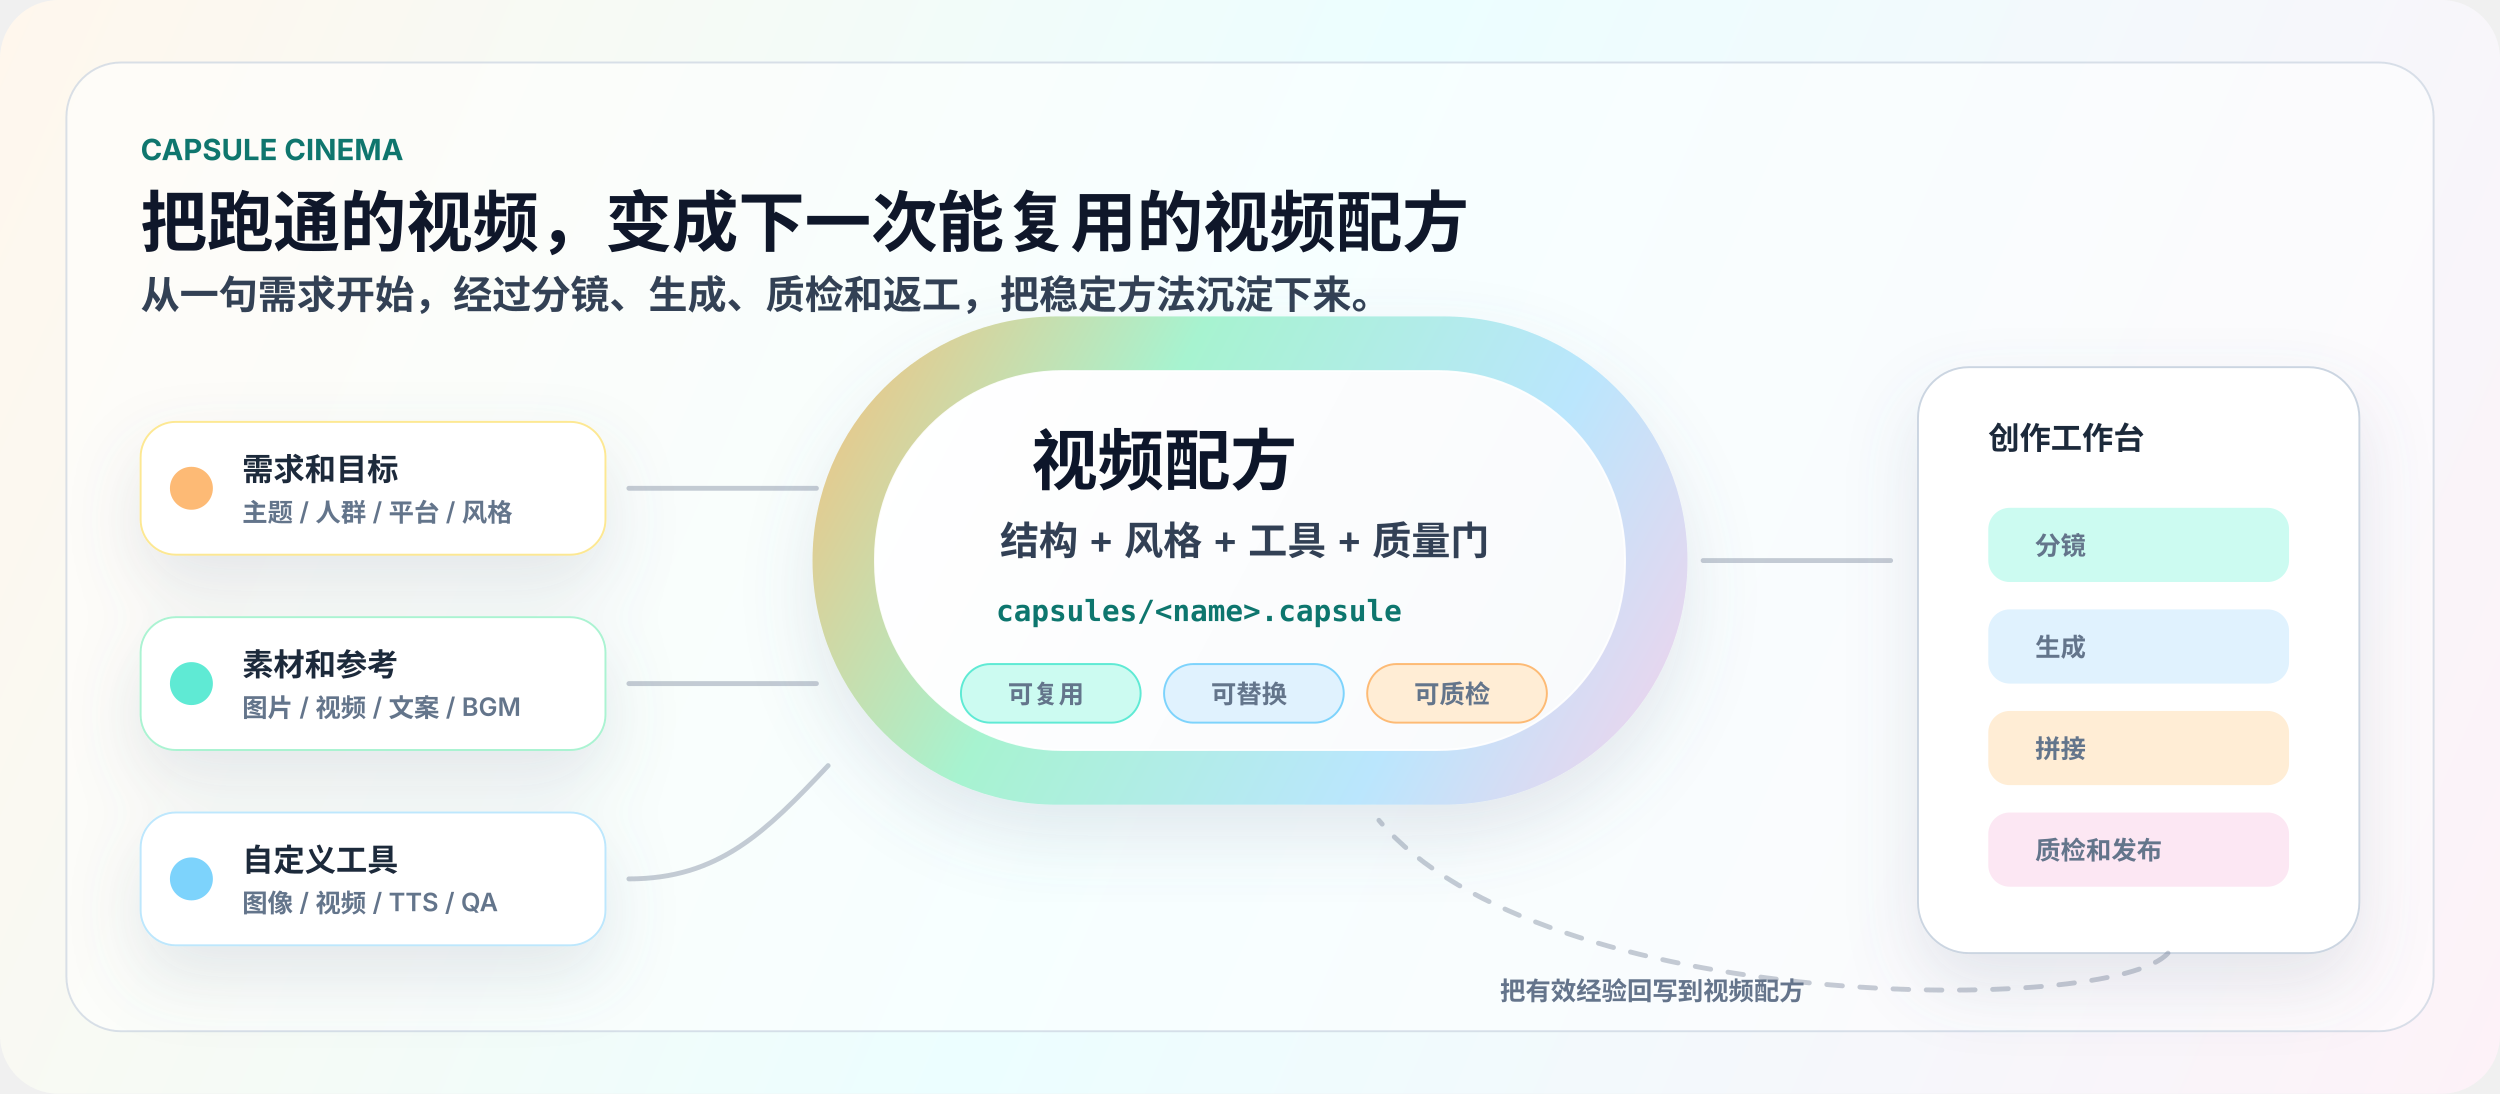
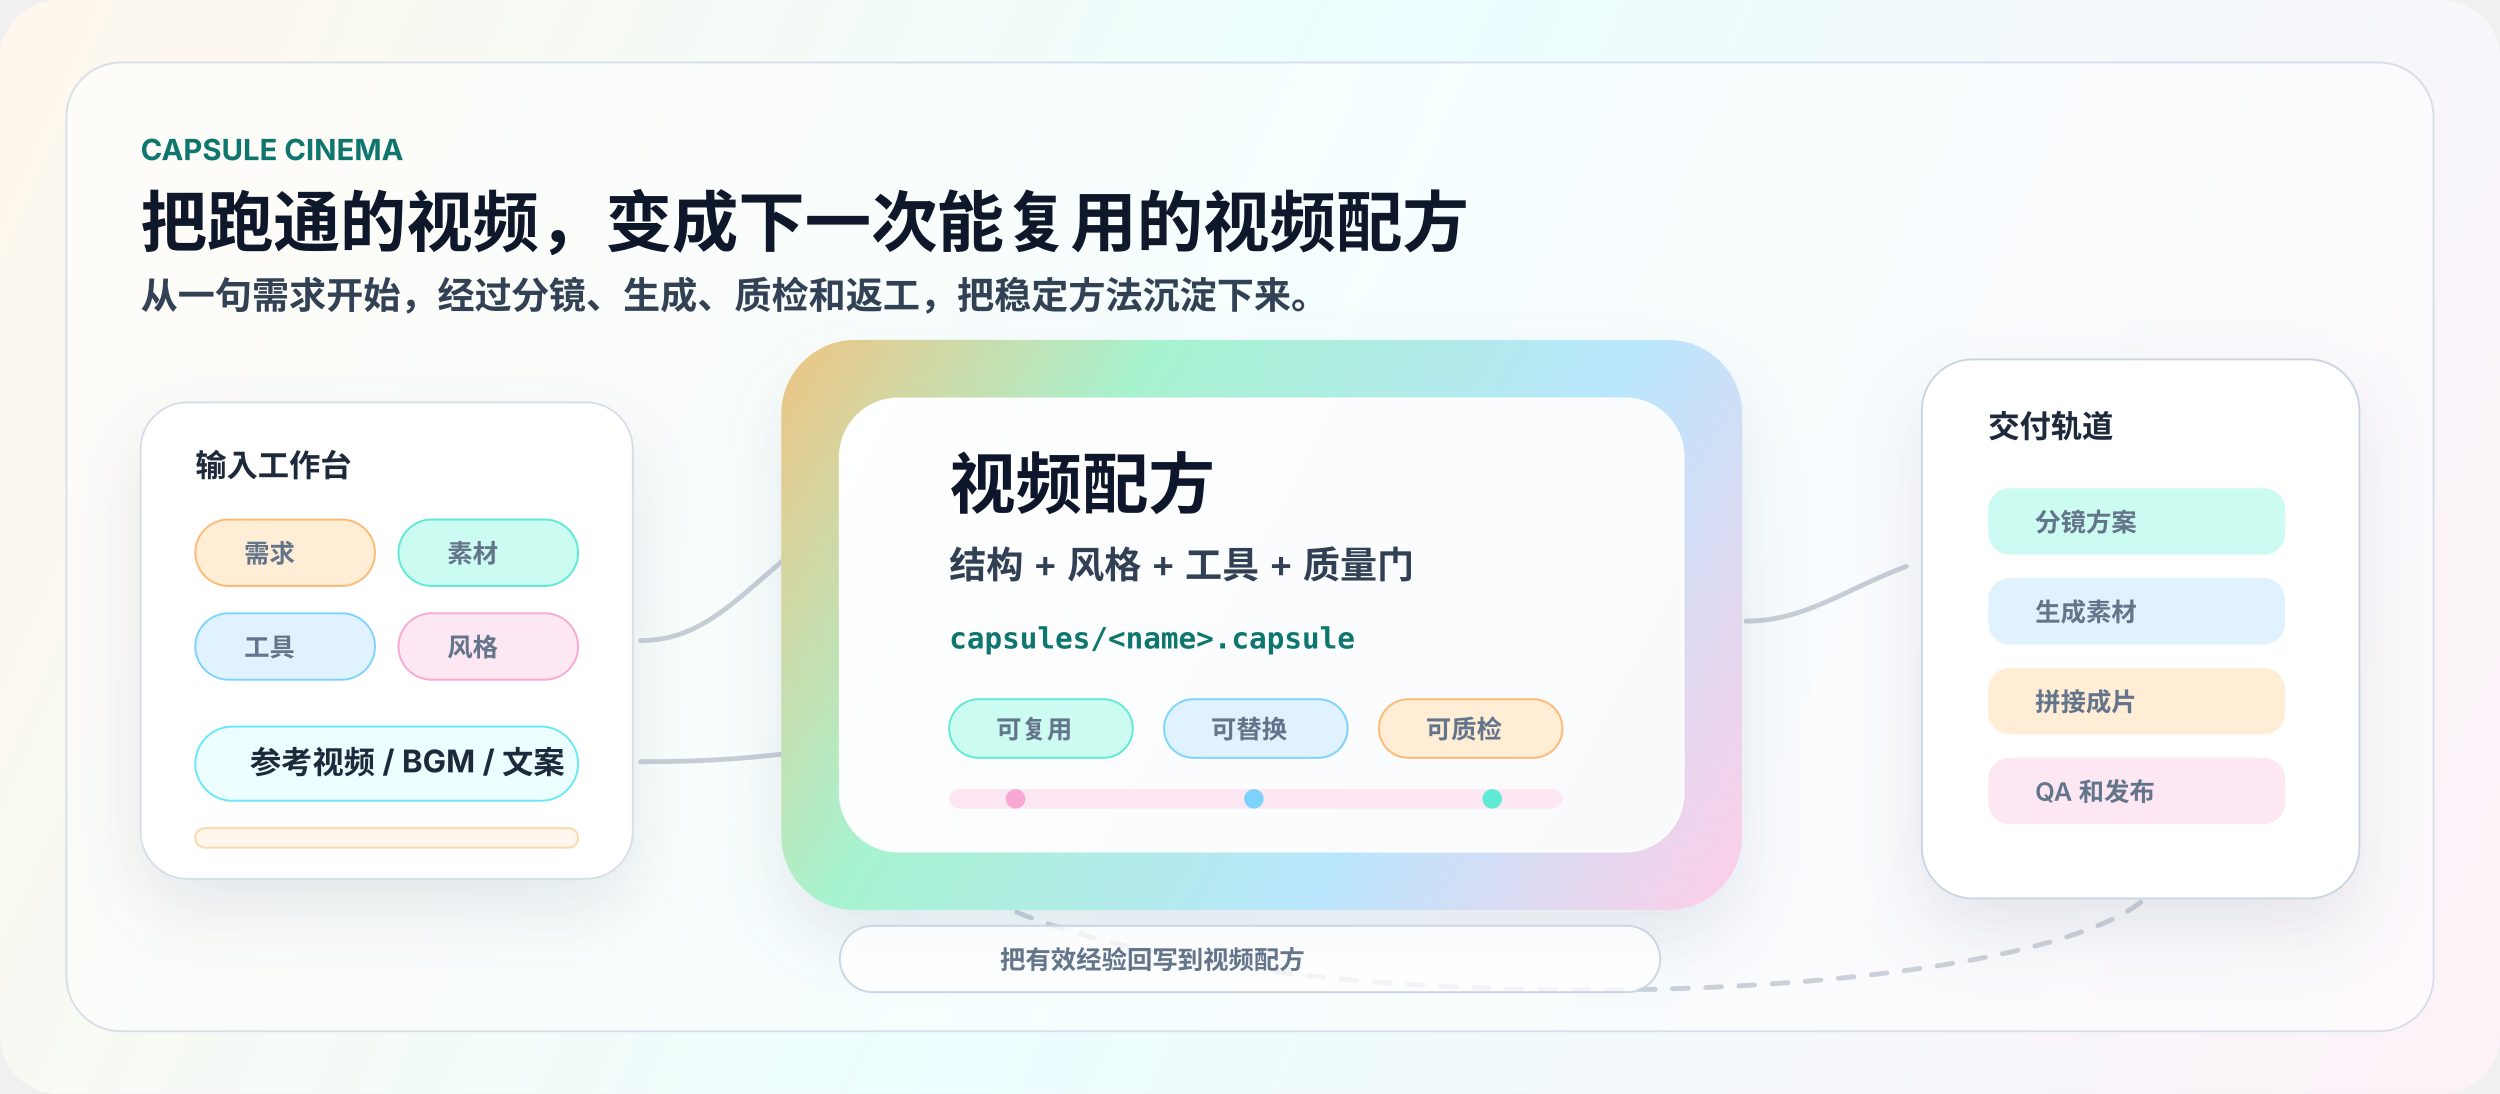
<svg xmlns="http://www.w3.org/2000/svg" width="1280" height="560" viewBox="0 0 1280 560" fill="none" role="img" aria-labelledby="title desc">
  <defs>
    <linearGradient id="background" x1="0" y1="0" x2="1280" y2="560" gradientUnits="userSpaceOnUse">
      <stop offset="0" stop-color="#FFF7ED" />
      <stop offset="0.48" stop-color="#ECFEFF" />
      <stop offset="1" stop-color="#FDF2F8" />
    </linearGradient>
-     <linearGradient id="capsuleBody" x1="402" y1="152" x2="878" y2="410" gradientUnits="userSpaceOnUse">
+     <linearGradient id="capsuleBody" x1="390" y1="126" x2="900" y2="430" gradientUnits="userSpaceOnUse">
      <stop stop-color="#FDBA74" />
-       <stop offset="0.36" stop-color="#A7F3D0" />
+       <stop offset="0.34" stop-color="#A7F3D0" />
      <stop offset="0.7" stop-color="#BAE6FD" />
      <stop offset="1" stop-color="#FBCFE8" />
    </linearGradient>
-     <linearGradient id="console" x1="460" y1="190" x2="820" y2="384" gradientUnits="userSpaceOnUse">
+     <linearGradient id="glass" x1="424" y1="164" x2="862" y2="396" gradientUnits="userSpaceOnUse">
      <stop stop-color="#FFFFFF" />
      <stop offset="1" stop-color="#F8FAFC" />
    </linearGradient>
-     <filter id="softShadow" x="-20%" y="-20%" width="140%" height="140%" color-interpolation-filters="sRGB">
+     <filter id="shadow" x="-15%" y="-20%" width="130%" height="140%" color-interpolation-filters="sRGB">
      <feDropShadow dx="0" dy="16" stdDeviation="18" flood-color="#64748B" flood-opacity="0.16" />
    </filter>
    <style>
      .eyebrow { font: 700 15px -apple-system, BlinkMacSystemFont, "Segoe UI", sans-serif; fill: #0F766E; }
      .title { font: 750 34px -apple-system, BlinkMacSystemFont, "Segoe UI", sans-serif; fill: #0F172A; }
-       .body { font: 600 20px -apple-system, BlinkMacSystemFont, "Segoe UI", sans-serif; fill: #334155; }
-       .small { font: 700 16px -apple-system, BlinkMacSystemFont, "Segoe UI", sans-serif; fill: #1E293B; }
+       .body { font: 600 19px -apple-system, BlinkMacSystemFont, "Segoe UI", sans-serif; fill: #334155; }
+       .label { font: 700 16px -apple-system, BlinkMacSystemFont, "Segoe UI", sans-serif; fill: #1E293B; }
      .tiny { font: 600 13px -apple-system, BlinkMacSystemFont, "Segoe UI", sans-serif; fill: #64748B; }
      .code { font: 700 15px ui-monospace, SFMono-Regular, Menlo, monospace; fill: #0F766E; }
-       .line { stroke: #64748B; stroke-opacity: 0.36; stroke-width: 2.5; stroke-linecap: round; }
+       .line { stroke: #64748B; stroke-opacity: 0.34; stroke-width: 2.5; stroke-linecap: round; }
+       .dash { stroke: #64748B; stroke-opacity: 0.32; stroke-width: 2.5; stroke-linecap: round; stroke-dasharray: 8 9; }
    </style>
  </defs>
  <rect width="1280" height="560" rx="30" fill="url(#background)" />
  <rect x="34" y="32" width="1212" height="496" rx="28" fill="#FFFFFF" fill-opacity="0.54" stroke="#CBD5E1" stroke-opacity="0.72" />
  <text x="72" y="82" class="eyebrow">CAPSULE CINEMA</text>
  <text x="72" y="126" class="title">把跑通的视频，变成下一次能复用的视频配方</text>
  <text x="72" y="158" class="body">从一句需求开始，经过分镜、生成、质检和返工，把稳定方法沉淀下来。</text>
-   <g filter="url(#softShadow)">
-     <rect x="72" y="216" width="238" height="68" rx="18" fill="#FFFFFF" stroke="#FDE68A" stroke-opacity="0.92" />
-     <circle cx="98" cy="250" r="11" fill="#FDBA74" />
-     <text x="124" y="246" class="small">需求和目标</text>
-     <text x="124" y="267" class="tiny">主题 / 人群 / 平台 / 风格</text>
-     <rect x="72" y="316" width="238" height="68" rx="18" fill="#FFFFFF" stroke="#A7F3D0" stroke-opacity="0.95" />
-     <circle cx="98" cy="350" r="11" fill="#5EEAD4" />
-     <text x="124" y="346" class="small">素材和参考</text>
-     <text x="124" y="367" class="tiny">图片 / 视频 / 文案 / BGM</text>
-     <rect x="72" y="416" width="238" height="68" rx="18" fill="#FFFFFF" stroke="#BAE6FD" stroke-opacity="0.95" />
-     <circle cx="98" cy="450" r="11" fill="#7DD3FC" />
-     <text x="124" y="446" class="small">自定义工具</text>
-     <text x="124" y="467" class="tiny">图像 / 视频 / TTS / QA</text>
+   <g filter="url(#shadow)">
+     <rect x="72" y="206" width="252" height="244" rx="24" fill="#FFFFFF" stroke="#D7DEE8" />
+     <text x="100" y="244" class="label">输入工作台</text>
+     <rect x="100" y="266" width="92" height="34" rx="17" fill="#FFEDD5" stroke="#FDBA74" />
+     <text x="125" y="288" class="tiny">需求</text>
+     <rect x="204" y="266" width="92" height="34" rx="17" fill="#CCFBF1" stroke="#5EEAD4" />
+     <text x="229" y="288" class="tiny">素材</text>
+     <rect x="100" y="314" width="92" height="34" rx="17" fill="#E0F2FE" stroke="#7DD3FC" />
+     <text x="125" y="336" class="tiny">工具</text>
+     <rect x="204" y="314" width="92" height="34" rx="17" fill="#FCE7F3" stroke="#F9A8D4" />
+     <text x="229" y="336" class="tiny">风格</text>
+     <rect x="100" y="372" width="196" height="38" rx="19" fill="#ECFEFF" stroke="#67E8F9" />
+     <text x="128" y="396" class="label">参考视频 / BGM / 文案</text>
+     <rect x="100" y="424" width="196" height="10" rx="5" fill="#FFF7ED" stroke="#FED7AA" />
  </g>
-   <path d="M322 250 C364 250 382 250 418 250" class="line" />
-   <path d="M322 350 C364 350 382 350 418 350" class="line" />
-   <path d="M322 450 C368 450 392 426 424 392" class="line" />
-   <g filter="url(#softShadow)">
-     <rect x="416" y="162" width="448" height="250" rx="125" fill="url(#capsuleBody)" />
-     <rect x="448" y="190" width="384" height="194" rx="96" fill="url(#console)" stroke="#FFFFFF" stroke-opacity="0.92" />
-     <text x="528" y="248" class="title">视频配方</text>
-     <text x="512" y="284" class="body">结构 + 风格 + 工具 + 质量门</text>
-     <text x="510" y="318" class="code">capsules/&lt;name&gt;.capsule</text>
-     <rect x="492" y="340" width="92" height="30" rx="15" fill="#CCFBF1" stroke="#5EEAD4" />
-     <text x="516" y="360" class="tiny">可复用</text>
-     <rect x="596" y="340" width="92" height="30" rx="15" fill="#E0F2FE" stroke="#7DD3FC" />
-     <text x="620" y="360" class="tiny">可替换</text>
-     <rect x="700" y="340" width="92" height="30" rx="15" fill="#FFEDD5" stroke="#FDBA74" />
-     <text x="724" y="360" class="tiny">可质检</text>
+   <path d="M328 328 C358 328 376 308 402 286" class="line" />
+   <path d="M328 390 C366 390 386 388 418 384" class="line" />
+   <g filter="url(#shadow)">
+     <rect x="400" y="174" width="492" height="292" rx="38" fill="url(#capsuleBody)" />
+     <rect x="430" y="204" width="432" height="232" rx="30" fill="url(#glass)" stroke="#FFFFFF" stroke-opacity="0.92" />
+     <text x="486" y="260" class="title">视频配方</text>
+     <text x="486" y="296" class="body">结构 + 风格 + 工具 + 质量门</text>
+     <text x="486" y="332" class="code">capsules/&lt;name&gt;.capsule</text>
+     <rect x="486" y="358" width="94" height="30" rx="15" fill="#CCFBF1" stroke="#5EEAD4" />
+     <text x="510" y="378" class="tiny">可复用</text>
+     <rect x="596" y="358" width="94" height="30" rx="15" fill="#E0F2FE" stroke="#7DD3FC" />
+     <text x="620" y="378" class="tiny">可替换</text>
+     <rect x="706" y="358" width="94" height="30" rx="15" fill="#FFEDD5" stroke="#FDBA74" />
+     <text x="730" y="378" class="tiny">可质检</text>
+     <rect x="486" y="404" width="314" height="10" rx="5" fill="#FCE7F3" />
+     <circle cx="520" cy="409" r="5" fill="#F9A8D4" />
+     <circle cx="642" cy="409" r="5" fill="#7DD3FC" />
+     <circle cx="764" cy="409" r="5" fill="#5EEAD4" />
  </g>
-   <path d="M872 287 C914 287 934 287 968 287" class="line" />
-   <g filter="url(#softShadow)">
-     <rect x="982" y="188" width="226" height="300" rx="26" fill="#FFFFFF" stroke="#CBD5E1" />
-     <text x="1018" y="230" class="small">创作工作台</text>
-     <rect x="1018" y="260" width="154" height="38" rx="11" fill="#CCFBF1" />
-     <text x="1042" y="284" class="tiny">分镜</text>
-     <rect x="1018" y="312" width="154" height="38" rx="11" fill="#E0F2FE" />
-     <text x="1042" y="336" class="tiny">生成</text>
-     <rect x="1018" y="364" width="154" height="38" rx="11" fill="#FFEDD5" />
-     <text x="1042" y="388" class="tiny">拼接</text>
-     <rect x="1018" y="416" width="154" height="38" rx="11" fill="#FCE7F3" />
-     <text x="1042" y="440" class="tiny">质检和发布</text>
+   <path d="M894 318 C924 318 944 302 976 290" class="line" />
+   <g filter="url(#shadow)">
+     <rect x="984" y="184" width="224" height="276" rx="26" fill="#FFFFFF" stroke="#CBD5E1" />
+     <text x="1018" y="224" class="label">交付轨道</text>
+     <rect x="1018" y="250" width="152" height="34" rx="11" fill="#CCFBF1" />
+     <text x="1042" y="272" class="tiny">分镜方案</text>
+     <rect x="1018" y="296" width="152" height="34" rx="11" fill="#E0F2FE" />
+     <text x="1042" y="318" class="tiny">生成素材</text>
+     <rect x="1018" y="342" width="152" height="34" rx="11" fill="#FFEDD5" />
+     <text x="1042" y="364" class="tiny">拼接成片</text>
+     <rect x="1018" y="388" width="152" height="34" rx="11" fill="#FCE7F3" />
+     <text x="1042" y="410" class="tiny">QA 和发布</text>
  </g>
-   <path d="M1110 488 C1082 520 790 520 706 420" class="line" stroke-dasharray="8 9" />
-   <text x="768" y="512" class="tiny">把有效经验回写到视频配方</text>
+   <path d="M1096 462 C1026 516 660 526 518 466" class="dash" />
+   <rect x="430" y="474" width="420" height="34" rx="17" fill="#FFFFFF" fill-opacity="0.76" stroke="#CBD5E1" />
+   <text x="512" y="496" class="tiny">把有效经验回写到视频配方</text>
</svg>
